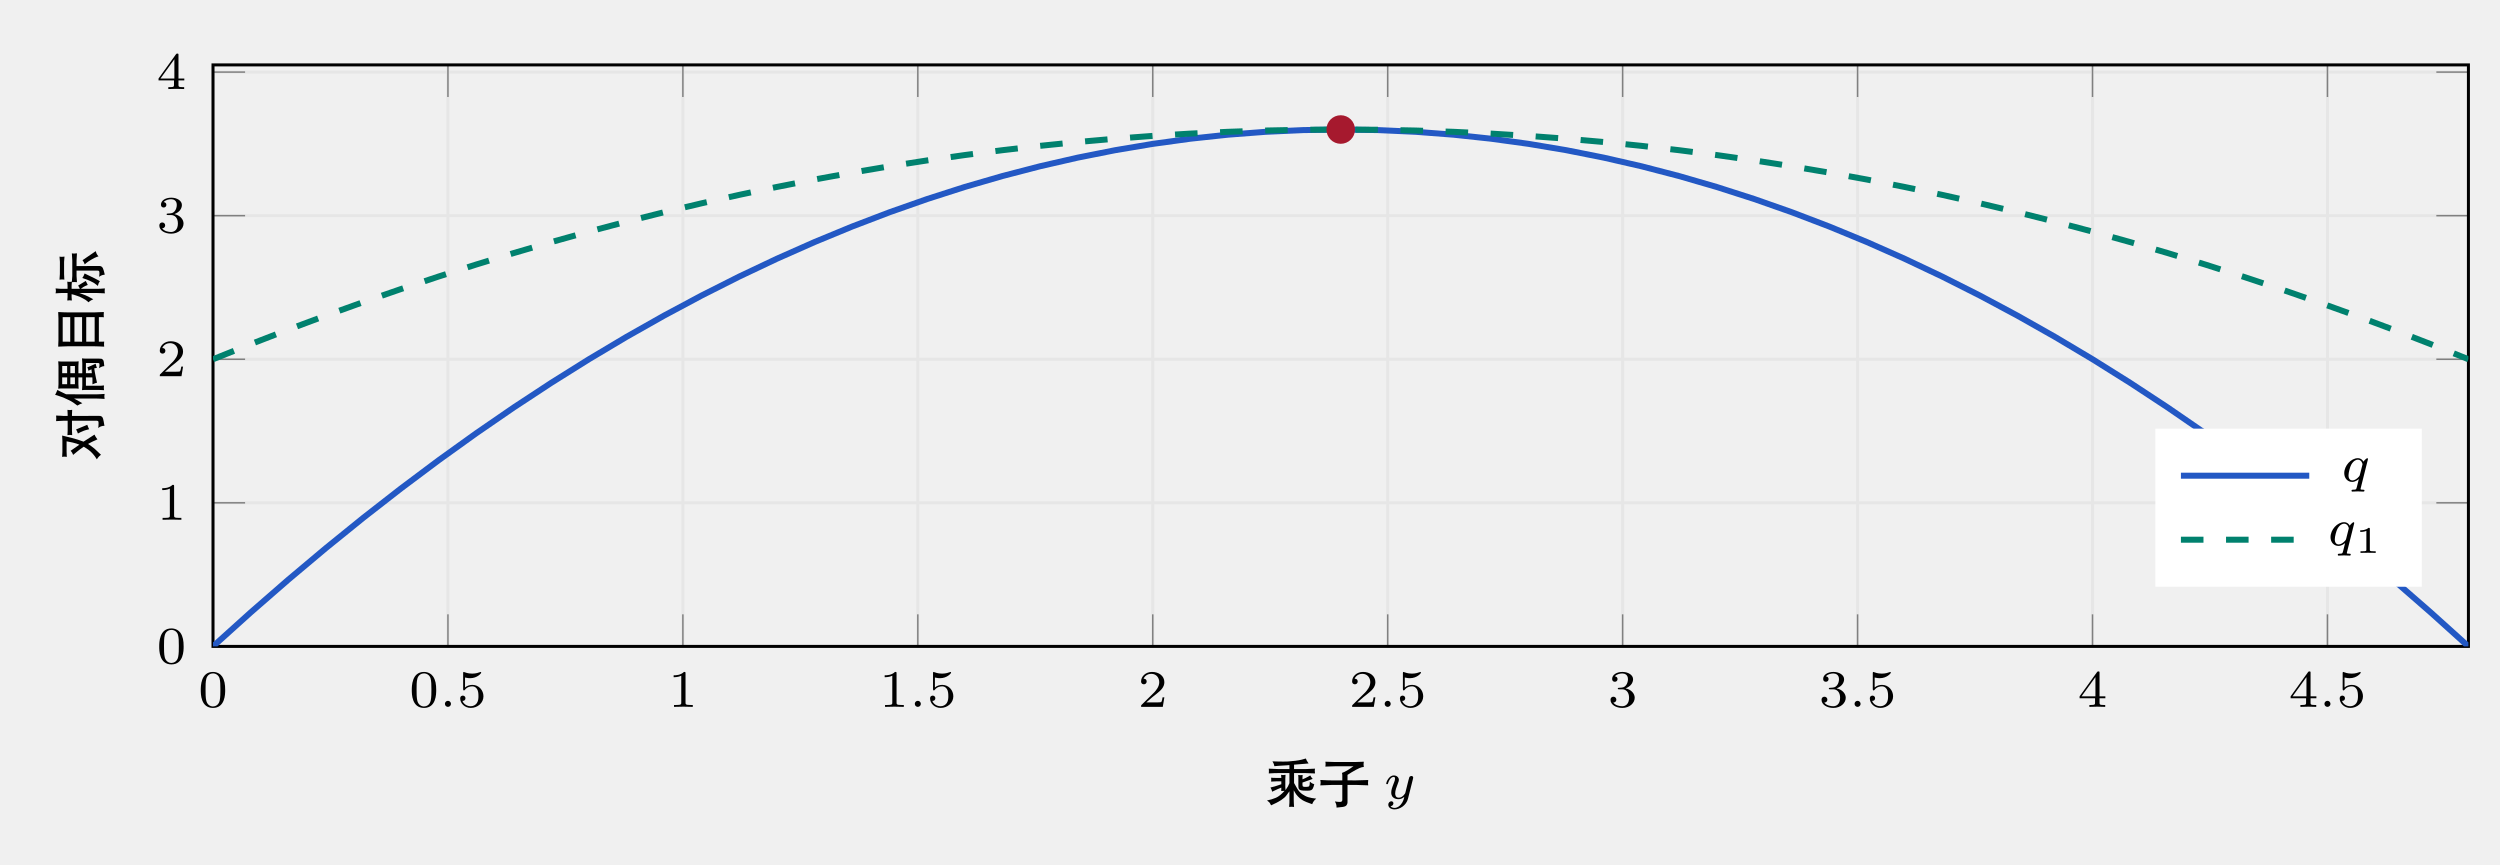
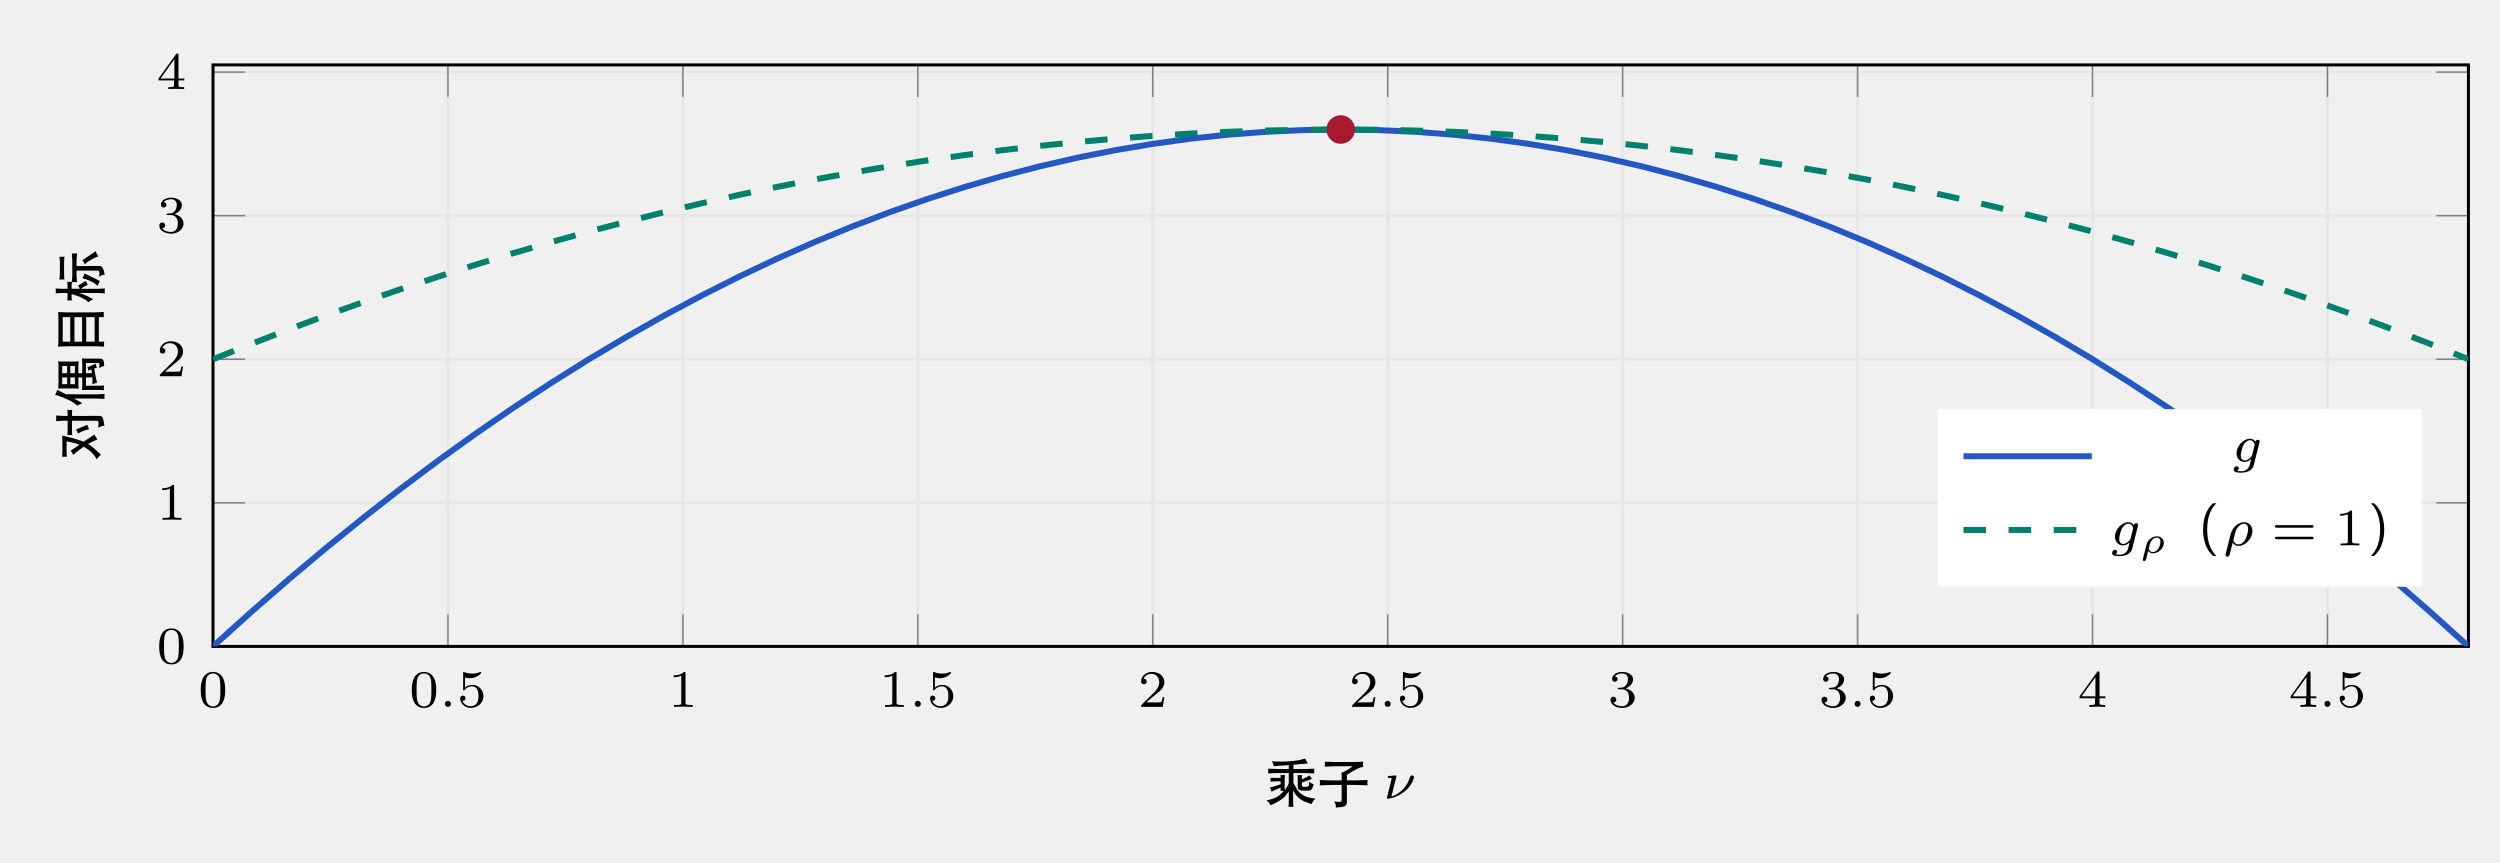
- <svg xmlns="http://www.w3.org/2000/svg" xmlns:xlink="http://www.w3.org/1999/xlink" version="1.1" width="331.291pt" height="114.496pt" viewBox="-72 -72 331.291 114.496">
+ <svg xmlns="http://www.w3.org/2000/svg" xmlns:xlink="http://www.w3.org/1999/xlink" version="1.1" width="331.291pt" height="114.325pt" viewBox="-72 -72 331.291 114.325">
  <defs>
-     <path id="g19-49" d="M1.983-3.168C1.983-3.318 1.968-3.318 1.803-3.318C1.45-2.999 .897-2.999 .797-2.999H.712V-2.78H.797C.912-2.78 1.235-2.795 1.524-2.919V-.428C1.524-.274 1.524-.219 .996-.219H.747V0C1.021-.02 1.465-.02 1.753-.02S2.486-.02 2.76 0V-.219H2.511C1.983-.219 1.983-.274 1.983-.428V-3.168Z" />
-     <path id="g16-58" d="M1.583-.398C1.583-.649 1.374-.802 1.186-.802C.955-.802 .781-.614 .781-.404C.781-.153 .99 0 1.179 0C1.409 0 1.583-.188 1.583-.398Z" />
-     <path id="g16-113" d="M3.55-2.873C3.557-2.901 3.564-2.943 3.564-2.978C3.564-3.02 3.536-3.075 3.473-3.075C3.403-3.075 3.11-2.838 2.971-2.615C2.901-2.755 2.671-3.075 2.225-3.075C1.332-3.075 .425-2.092 .425-1.088C.425-.411 .879 .07 1.478 .07C1.876 .07 2.204-.181 2.357-.314C2.35-.293 2.134 .586 2.106 .704C2.008 1.088 2.001 1.095 1.569 1.102C1.485 1.102 1.388 1.102 1.388 1.255C1.388 1.297 1.423 1.353 1.492 1.353C1.723 1.353 1.981 1.325 2.218 1.325S2.748 1.353 2.964 1.353C3.027 1.353 3.103 1.332 3.103 1.2C3.103 1.102 3.006 1.102 2.922 1.102C2.769 1.102 2.58 1.102 2.58 1.018C2.58 .997 2.58 .983 2.615 .865L3.55-2.873ZM2.497-.879C2.462-.76 2.462-.746 2.371-.635C2.099-.314 1.771-.126 1.499-.126C1.241-.126 .99-.307 .99-.802C.99-1.172 1.193-1.939 1.353-2.218C1.674-2.776 2.029-2.88 2.225-2.88C2.713-2.88 2.845-2.343 2.845-2.273C2.845-2.239 2.831-2.197 2.824-2.169L2.497-.879Z" />
-     <path id="g16-121" d="M3.877-2.629C3.905-2.727 3.905-2.741 3.905-2.783C3.905-2.922 3.794-3.006 3.675-3.006C3.599-3.006 3.466-2.971 3.389-2.838C3.368-2.797 3.313-2.573 3.278-2.434L3.131-1.855C3.089-1.688 2.873-.809 2.852-.732C2.845-.732 2.538-.126 1.995-.126C1.52-.126 1.52-.579 1.52-.704C1.52-1.081 1.681-1.52 1.89-2.057C1.974-2.28 2.008-2.364 2.008-2.483C2.008-2.817 1.723-3.075 1.346-3.075C.642-3.075 .328-2.127 .328-2.008C.328-1.918 .425-1.918 .446-1.918C.544-1.918 .551-1.953 .572-2.029C.746-2.608 1.046-2.88 1.325-2.88C1.444-2.88 1.499-2.803 1.499-2.636C1.499-2.476 1.437-2.322 1.402-2.232C1.067-1.381 .997-1.123 .997-.816C.997-.697 .997-.37 1.269-.146C1.485 .035 1.778 .07 1.967 .07C2.246 .07 2.497-.035 2.727-.244C2.636 .139 2.559 .432 2.267 .781C2.078 .997 1.799 1.227 1.43 1.227C1.381 1.227 1.053 1.227 .907 .997C1.283 .955 1.283 .621 1.283 .614C1.283 .391 1.081 .349 1.011 .349C.837 .349 .607 .488 .607 .809C.607 1.165 .941 1.423 1.437 1.423C2.141 1.423 2.999 .879 3.215 .007L3.877-2.629Z" />
+     <path id="g2-269" d="M4.352-2.092C4.352 .028 5.23 .99 5.677 1.395H6.109L5.886 1.158C5.077 .216 4.896-1.067 4.896-2.092C4.896-3.048 5.049-4.038 5.551-4.868C5.746-5.209 5.914-5.363 6.109-5.579H5.677C5.202-5.154 4.352-4.191 4.352-2.092Z" />
+     <path id="g2-270" d="M.865 1.395H1.283C1.757 .969 2.622 .007 2.622-2.099C2.622-4.184 1.757-5.154 1.283-5.579H.865C1.186-5.23 2.078-4.373 2.078-2.092C2.078 .098 1.283 .948 .865 1.395Z" />
    <path id="g2-1107" d="M1.172-3.194L1.088-2.859C1.074-2.797 1.018-2.643 .934-2.406S.753-1.925 .614-1.688C.488-1.437 .363-1.241 .223-1.088L.098-.969L.223-.809C.279-.753 .377-.593 .502-.321L.572-.453C.614-.537 .683-.669 .781-.851C.865-1.025 .948-1.193 1.018-1.339C1.074-1.485 1.186-1.757 1.325-2.155V.202C1.325 .3 1.325 .432 1.311 .6S1.283 .969 1.283 1.213C1.423 1.193 1.52 1.186 1.576 1.186C1.646 1.193 1.757 1.2 1.939 1.213L1.897 .683C1.883 .439 1.883 .279 1.883 .202V-1.974C1.981-1.855 2.064-1.736 2.134-1.618C2.204-1.506 2.287-1.318 2.399-1.053C2.58-1.158 2.748-1.241 2.929-1.318L2.315-2.329C2.162-2.232 2.022-2.155 1.883-2.099V-3.194H2.329C2.427-3.194 2.566-3.18 2.762-3.159L2.776-2.936V-2.831C2.79-2.783 2.79-2.741 2.776-2.692C2.776-2.643 2.776-2.573 2.762-2.483C3.222-2.518 3.487-2.538 3.585-2.538H4.296V.251C4.296 .314 4.282 .377 4.254 .418C4.212 .474 4.129 .495 3.989 .495C3.794 .495 3.626 .481 3.473 .446C3.571 .579 3.626 .683 3.654 .76C3.696 .837 3.71 .914 3.724 .99L3.766 1.2C4.184 1.109 4.449 1.025 4.589 .962C4.714 .907 4.798 .837 4.84 .753C4.882 .683 4.91 .593 4.91 .495L4.896-2.538H5.635C5.774-2.538 6.081-2.518 6.583-2.483L6.569-2.692C6.555-2.741 6.555-2.776 6.555-2.817C6.555-2.845 6.555-2.887 6.555-2.943L6.583-3.159C6.081-3.124 5.774-3.103 5.621-3.103H3.585C3.431-3.103 3.194-3.124 2.831-3.159L2.803-3.34C2.803-3.368 2.803-3.403 2.803-3.445S2.803-3.529 2.803-3.571C2.803-3.605 2.817-3.675 2.831-3.766C2.538-3.745 2.371-3.731 2.329-3.731H1.883V-4.554C1.883-4.631 1.883-4.735 1.897-4.854C1.897-4.972 1.911-5.126 1.939-5.314C1.799-5.293 1.688-5.279 1.604-5.272C1.534-5.272 1.423-5.286 1.283-5.314L1.311-4.896C1.325-4.7 1.325-4.589 1.325-4.561V-3.731H.795C.753-3.731 .6-3.745 .335-3.766L.349-3.571C.363-3.536 .363-3.501 .363-3.473S.363-3.41 .349-3.361C.349-3.313 .335-3.25 .335-3.159C.572-3.18 .725-3.194 .795-3.194H1.172ZM2.26 .286C2.469 .335 2.608 .384 2.678 .418C2.748 .46 2.817 .509 2.887 .558L2.971 .432C2.985 .398 3.096 .202 3.278-.153L3.696-1.018L3.919-1.471L3.626-1.59C3.585-1.604 3.473-1.667 3.32-1.778L3.222-1.506C3.166-1.318 3.11-1.151 3.041-1.004C2.985-.865 2.915-.704 2.817-.53C2.734-.349 2.664-.223 2.608-.153C2.566-.091 2.483 .014 2.385 .146L2.26 .286ZM3.096-4.798L3.124-4.561C3.124-4.519 3.124-4.484 3.124-4.449C3.124-4.421 3.124-4.387 3.124-4.338C3.11-4.296 3.11-4.233 3.096-4.156C3.403-4.177 3.654-4.191 3.822-4.191H5.454C5.593-4.191 5.816-4.17 6.151-4.135L6.137-4.324C6.123-4.359 6.123-4.394 6.123-4.435V-4.575C6.137-4.624 6.137-4.693 6.151-4.798C5.802-4.763 5.565-4.742 5.454-4.742L3.822-4.749C3.668-4.749 3.431-4.763 3.096-4.798ZM5.119-1.451L5.286-1.269C5.412-1.123 5.565-.9 5.746-.586C5.928-.279 6.053-.028 6.123 .174L6.179 .37L6.374 .216C6.472 .139 6.639 .07 6.876 0L6.751-.174C6.29-.837 5.97-1.318 5.774-1.604L5.677-1.75L5.426-1.583C5.384-1.562 5.286-1.513 5.119-1.451Z" />
    <path id="g2-1264" d="M2.552-1.032C2.148-.579 1.757-.272 1.409-.119C1.046 .035 .656 .153 .223 .244L.516 .474C.558 .509 .642 .649 .767 .886C1.339 .635 1.771 .404 2.092 .195C2.413-.021 2.664-.237 2.817-.46C2.985-.676 3.11-.851 3.194-.976V.133C3.194 .258 3.194 .391 3.194 .53C3.18 .676 3.166 .865 3.152 1.095C3.306 1.088 3.417 1.081 3.501 1.074C3.571 1.074 3.668 1.081 3.808 1.102L3.78 .593C3.766 .446 3.766 .3 3.766 .153V-1.109L3.961-.774C4.045-.628 4.156-.467 4.324-.293C4.477-.119 4.672 .042 4.924 .195C5.161 .342 5.579 .523 6.207 .732C6.29 .53 6.374 .384 6.444 .3C6.5 .216 6.611 .119 6.751 0C6.304-.049 5.956-.112 5.691-.195C5.412-.279 5.161-.411 4.896-.593C4.645-.774 4.421-1.011 4.24-1.311S3.919-1.862 3.808-2.071V-3.389H5.286C5.523-3.389 5.956-3.375 6.583-3.34L6.569-3.55C6.555-3.571 6.555-3.599 6.555-3.64V-3.766C6.555-3.808 6.569-3.877 6.583-3.975C5.956-3.94 5.537-3.919 5.314-3.919H3.808V-4.505L4.435-4.554L5.216-4.617L5.733-4.666L5.495-5.035C5.481-5.056 5.44-5.154 5.37-5.321L4.798-5.161C4.603-5.112 4.338-5.063 4.003-5.021S3.333-4.951 2.999-4.924C2.65-4.91 2.176-4.903 1.548-4.924L.948-4.944L1.116-4.617C1.13-4.582 1.158-4.477 1.2-4.303L1.869-4.359L2.887-4.421C2.957-4.428 3.055-4.435 3.194-4.449V-3.919H1.743C1.465-3.919 1.032-3.94 .46-3.975L.474-3.759C.474-3.724 .474-3.689 .474-3.654C.474-3.626 .474-3.592 .474-3.543S.46-3.431 .46-3.34C.948-3.375 1.381-3.389 1.743-3.389H3.194V-2.05L2.999-1.625C2.957-1.562 2.859-1.395 2.678-1.13L2.664-1.325C2.65-1.416 2.65-1.471 2.65-1.499V-2.678C2.65-2.713 2.65-2.776 2.664-2.859C2.664-2.936 2.678-3.041 2.678-3.159C2.525-3.131 2.399-3.124 2.329-3.124C2.246-3.138 2.162-3.145 2.092-3.159L2.106-2.915L2.12-2.797V-2.776V-2.748H1.478C1.255-2.741 1.004-2.755 .767-2.776L.781-2.594V-2.511C.781-2.469 .781-2.441 .781-2.406C.767-2.371 .767-2.322 .767-2.26C1.2-2.28 1.437-2.294 1.478-2.294H2.12V-1.911L1.73-1.778C1.478-1.695 1.325-1.639 1.241-1.618S.962-1.548 .683-1.478L.837-1.165C.837-1.144 .865-1.06 .907-.921C1.102-1.025 1.353-1.144 1.632-1.262L2.12-1.465V-1.36L2.106-1.018C2.26-1.032 2.413-1.039 2.552-1.032ZM4.352-3.131L4.38-2.866C4.38-2.797 4.38-2.713 4.38-2.608V-1.653C4.38-1.478 4.407-1.36 4.449-1.283C4.505-1.2 4.589-1.144 4.714-1.109C4.826-1.074 5.119-1.053 5.565-1.053C5.816-1.053 5.984-1.081 6.081-1.13C6.165-1.179 6.235-1.241 6.276-1.311C6.318-1.388 6.36-1.471 6.388-1.562C6.416-1.66 6.444-1.778 6.486-1.911C6.304-1.974 6.193-2.022 6.137-2.064C6.067-2.113 5.998-2.176 5.9-2.26L5.886-2.015C5.886-1.862 5.858-1.75 5.816-1.674S5.649-1.562 5.467-1.562C5.23-1.555 5.091-1.562 5.049-1.59C4.993-1.604 4.965-1.632 4.951-1.66S4.924-1.743 4.924-1.82V-2.134C5.3-2.273 5.635-2.392 5.928-2.49L6.276-2.615L6.081-2.859C6.067-2.88 6.025-2.95 5.956-3.082L5.663-2.908C5.426-2.776 5.175-2.657 4.924-2.559V-2.685C4.924-2.734 4.924-2.79 4.924-2.859C4.937-2.929 4.937-3.02 4.951-3.131C4.84-3.117 4.742-3.11 4.659-3.11C4.589-3.103 4.477-3.11 4.352-3.131Z" />
    <path id="g2-1555" d="M.209 .146C.404 .279 .544 .384 .614 .46C.669 .53 .739 .607 .823 .697L.934 .572C1.213 .286 1.437 .042 1.618-.153C1.785-.363 1.925-.53 2.008-.656C2.092-.795 2.176-.907 2.246-1.011L2.441-.656C2.525-.509 2.622-.286 2.748 0L2.859 .23L3.068 .077C3.124 .028 3.264-.056 3.487-.16L2.552-1.611C2.65-1.862 2.734-2.113 2.817-2.371C2.887-2.622 2.971-2.88 3.041-3.152S3.222-3.857 3.361-4.449C3.068-4.428 2.845-4.414 2.692-4.414H1.2C1.046-4.414 .823-4.428 .53-4.449L.558-4.261V-4.149C.558-4.108 .558-4.066 .558-4.031C.544-3.989 .544-3.919 .53-3.829C.781-3.85 .99-3.857 1.2-3.857H2.594L2.552-3.633C2.525-3.445 2.483-3.243 2.427-3.027S2.329-2.636 2.287-2.518S2.204-2.28 2.148-2.162L1.339-3.327L1.2-3.201C1.13-3.138 .99-3.068 .795-2.992L1.172-2.538C1.269-2.413 1.367-2.294 1.451-2.19C1.534-2.078 1.674-1.876 1.883-1.59C1.743-1.353 1.604-1.137 1.465-.948C1.325-.753 1.144-.558 .921-.363C.683-.167 .502-.021 .335 .07L.209 .146ZM3.626-2.357L3.794-2.043C3.864-1.897 3.933-1.736 4.003-1.562C4.059-1.388 4.115-1.227 4.142-1.081L4.198-.872C4.366-.955 4.561-1.039 4.784-1.116L4.17-2.601C4.003-2.497 3.822-2.42 3.626-2.357ZM3.417-3.117C3.64-3.138 3.85-3.145 4.017-3.145H5.328V.119C5.314 .23 5.3 .3 5.258 .335S5.119 .384 4.951 .377C4.756 .377 4.561 .363 4.352 .335L4.477 .502C4.519 .565 4.561 .649 4.589 .746S4.631 .921 4.645 .976C4.645 1.025 4.645 1.088 4.645 1.158C5.091 1.088 5.398 1.032 5.565 .983C5.719 .934 5.83 .879 5.872 .809S5.942 .676 5.956 .621C5.956 .565 5.97 .488 5.97 .391L5.956-3.145H6.165C6.346-3.145 6.541-3.138 6.765-3.117L6.737-3.431C6.737-3.466 6.751-3.571 6.765-3.745C6.541-3.724 6.346-3.717 6.165-3.717H5.956V-4.198C5.956-4.317 5.97-4.463 5.984-4.631C5.984-4.812 5.998-5.014 6.011-5.251C5.816-5.23 5.691-5.223 5.649-5.223S5.481-5.23 5.272-5.251L5.3-4.714C5.314-4.547 5.328-4.373 5.328-4.191V-3.717H4.017C3.85-3.717 3.64-3.724 3.417-3.745L3.445-3.431C3.445-3.396 3.445-3.292 3.417-3.117Z" />
    <path id="g2-2850" d="M1.193 1.123C1.353 1.102 1.458 1.095 1.506 1.102C1.555 1.102 1.674 1.109 1.862 1.123L1.855 .893V.676V.418H5.105V.614V.879C5.098 .907 5.091 .976 5.084 1.081C5.244 1.06 5.342 1.053 5.384 1.06C5.426 1.06 5.558 1.067 5.781 1.081L5.76 .474L5.733-.146V-3.724C5.733-3.898 5.733-4.073 5.746-4.261C5.746-4.449 5.76-4.686 5.781-4.972C5.391-4.951 5.105-4.937 4.924-4.937H2.085C1.883-4.937 1.583-4.951 1.193-4.972L1.22-4.324C1.234-4.087 1.241-3.891 1.241-3.731V-.16C1.241 .007 1.234 .188 1.227 .391S1.206 .837 1.193 1.123ZM1.855-.139V-1.255H5.105V-.139H1.855ZM1.848-1.806L1.855-2.817H5.105V-1.806H1.848ZM1.848-3.375L1.855-4.373H5.105V-3.375H1.848Z" />
    <path id="g2-2941" d="M2.399 1.102C2.532 1.081 2.636 1.074 2.72 1.074S2.908 1.081 3.027 1.102L2.992 .725C2.985 .635 2.985 .495 2.985 .321V-1.297H4.094V-.446L3.884-.432C3.822-.425 3.585-.425 3.173-.432L3.32-.07C3.327-.049 3.354 .035 3.389 .174C3.508 .139 3.731 .091 4.045 .028S4.596-.084 4.756-.112L5.286-.195L5.314-.084C5.314-.077 5.321-.035 5.335 .042L5.356 .16C5.537 .084 5.719 .028 5.907-.007L5.621-.635C5.6-.676 5.53-.837 5.426-1.109L5.209-1.018C5.182-1.004 5.105-.983 4.972-.962L5.056-.802L5.161-.565L4.645-.509V-1.297H6.004V.244C6.004 .356 5.991 .425 5.963 .46C5.928 .488 5.886 .502 5.823 .502S5.677 .495 5.572 .488C5.467 .474 5.377 .46 5.314 .439C5.398 .572 5.461 .669 5.488 .746C5.523 .823 5.551 .886 5.558 .934C5.565 .99 5.579 1.06 5.586 1.137C6.053 1.109 6.325 1.053 6.409 .976S6.541 .83 6.562 .767C6.576 .704 6.583 .586 6.583 .411V-1.297C6.583-1.395 6.583-1.478 6.59-1.541S6.604-1.695 6.618-1.813C6.388-1.792 6.186-1.778 6.004-1.778H4.645L4.638-2.294H5.607C5.67-2.294 5.879-2.28 6.228-2.26L6.2-2.504C6.193-2.525 6.193-2.608 6.193-2.755V-4.442C6.193-4.547 6.193-4.624 6.2-4.686C6.2-4.742 6.207-4.833 6.228-4.965C5.998-4.944 5.795-4.931 5.607-4.931H3.194C3.006-4.931 2.81-4.944 2.594-4.965L2.622-4.686C2.629-4.645 2.629-4.561 2.629-4.442V-2.755C2.629-2.678 2.629-2.601 2.622-2.538S2.608-2.378 2.594-2.26C2.929-2.28 3.131-2.294 3.194-2.294H4.094V-1.778H2.978C2.803-1.778 2.615-1.792 2.406-1.813L2.427-1.534C2.434-1.458 2.434-1.381 2.434-1.297V.321C2.434 .467 2.434 .6 2.42 .718C2.42 .837 2.406 .962 2.399 1.102ZM3.194-2.755V-3.361H4.094V-2.755H3.194ZM3.194-3.787V-4.442H4.094V-3.78L3.194-3.787ZM4.645-2.755V-3.361H5.607V-2.755H4.645ZM4.645-3.787V-4.442L5.607-4.435V-3.787H4.645ZM1.778-5.377L1.723-5.154C1.702-5.077 1.66-4.958 1.597-4.784C1.541-4.61 1.485-4.449 1.43-4.303C1.367-4.156 1.276-3.947 1.137-3.668C1.011-3.382 .879-3.152 .746-2.957C.621-2.776 .488-2.594 .356-2.427C.446-2.28 .509-2.169 .544-2.085S.621-1.897 .669-1.771L.76-1.918C.809-2.001 .851-2.085 .9-2.162L1.13-2.58C1.165-2.643 1.213-2.741 1.29-2.866V.126C1.283 .23 1.283 .37 1.276 .544C1.262 .718 1.255 .934 1.241 1.179C1.402 1.158 1.513 1.144 1.562 1.144C1.611 1.151 1.73 1.158 1.904 1.179L1.869 .635C1.855 .418 1.848 .244 1.848 .126L1.855-3.919C2.12-4.47 2.26-4.763 2.28-4.798L2.434-5.077C2.218-5.154 2.001-5.258 1.778-5.377Z" />
    <path id="g2-4656" d="M.314-2.476L.349-2.232C.349-2.197 .349-2.162 .356-2.113C.356-2.064 .356-2.022 .342-1.967C.342-1.925 .328-1.848 .314-1.757C1.137-1.799 1.674-1.82 1.925-1.82H3.229V.146C3.229 .265 3.201 .342 3.145 .377C3.089 .418 2.992 .439 2.845 .432C2.699 .432 2.497 .411 2.246 .37L2.385 .656C2.406 .704 2.427 .767 2.441 .851C2.455 .941 2.462 1.053 2.469 1.186C2.72 1.165 2.985 1.137 3.257 1.102S3.71 .983 3.794 .858S3.919 .614 3.919 .502V-1.82H5.035C5.126-1.82 5.663-1.799 6.66-1.764L6.639-1.988C6.632-2.008 6.632-2.043 6.632-2.092C6.639-2.141 6.639-2.183 6.646-2.232C6.646-2.287 6.653-2.364 6.66-2.469C5.726-2.434 5.168-2.42 4.993-2.42L3.919-2.427V-3.152C4.282-3.389 4.652-3.612 5.035-3.822C5.419-4.024 5.67-4.135 5.788-4.156L6.081-4.205L6.053-4.421C6.046-4.456 6.046-4.491 6.046-4.533C6.046-4.582 6.046-4.624 6.053-4.672C6.06-4.728 6.067-4.798 6.081-4.896C5.461-4.868 5.07-4.854 4.896-4.854H2.273C2.134-4.854 1.702-4.868 .983-4.896L1.011-4.672V-4.575C1.011-4.526 1.011-4.484 1.004-4.435C.997-4.394 .99-4.331 .983-4.247C1.716-4.275 2.141-4.289 2.273-4.289L4.7-4.296C4.442-4.108 4.205-3.94 3.989-3.808S3.626-3.592 3.536-3.557L3.187-3.41L3.222-3.201C3.229-3.18 3.229-3.124 3.229-3.041V-2.42H1.897C1.625-2.413 1.095-2.434 .314-2.476Z" />
-     <path id="g18-48" d="M3.599-2.225C3.599-2.992 3.508-3.543 3.187-4.031C2.971-4.352 2.538-4.631 1.981-4.631C.363-4.631 .363-2.727 .363-2.225S.363 .139 1.981 .139S3.599-1.723 3.599-2.225ZM1.981-.056C1.66-.056 1.234-.244 1.095-.816C.997-1.227 .997-1.799 .997-2.315C.997-2.824 .997-3.354 1.102-3.738C1.248-4.289 1.695-4.435 1.981-4.435C2.357-4.435 2.72-4.205 2.845-3.801C2.957-3.424 2.964-2.922 2.964-2.315C2.964-1.799 2.964-1.283 2.873-.844C2.734-.209 2.26-.056 1.981-.056Z" />
-     <path id="g18-49" d="M2.336-4.435C2.336-4.624 2.322-4.631 2.127-4.631C1.681-4.191 1.046-4.184 .76-4.184V-3.933C.928-3.933 1.388-3.933 1.771-4.129V-.572C1.771-.342 1.771-.251 1.074-.251H.809V0C.934-.007 1.792-.028 2.05-.028C2.267-.028 3.145-.007 3.299 0V-.251H3.034C2.336-.251 2.336-.342 2.336-.572V-4.435Z" />
-     <path id="g18-50" d="M3.522-1.269H3.285C3.264-1.116 3.194-.704 3.103-.635C3.048-.593 2.511-.593 2.413-.593H1.13C1.862-1.241 2.106-1.437 2.525-1.764C3.041-2.176 3.522-2.608 3.522-3.271C3.522-4.115 2.783-4.631 1.89-4.631C1.025-4.631 .439-4.024 .439-3.382C.439-3.027 .739-2.992 .809-2.992C.976-2.992 1.179-3.11 1.179-3.361C1.179-3.487 1.13-3.731 .767-3.731C.983-4.226 1.458-4.38 1.785-4.38C2.483-4.38 2.845-3.836 2.845-3.271C2.845-2.664 2.413-2.183 2.19-1.932L.509-.272C.439-.209 .439-.195 .439 0H3.313L3.522-1.269Z" />
-     <path id="g18-51" d="M1.904-2.329C2.448-2.329 2.838-1.953 2.838-1.206C2.838-.342 2.336-.084 1.932-.084C1.653-.084 1.039-.16 .746-.572C1.074-.586 1.151-.816 1.151-.962C1.151-1.186 .983-1.346 .767-1.346C.572-1.346 .377-1.227 .377-.941C.377-.286 1.102 .139 1.946 .139C2.915 .139 3.585-.509 3.585-1.206C3.585-1.75 3.138-2.294 2.371-2.455C3.103-2.72 3.368-3.243 3.368-3.668C3.368-4.219 2.734-4.631 1.96-4.631S.593-4.254 .593-3.696C.593-3.459 .746-3.327 .955-3.327C1.172-3.327 1.311-3.487 1.311-3.682C1.311-3.884 1.172-4.031 .955-4.045C1.2-4.352 1.681-4.428 1.939-4.428C2.253-4.428 2.692-4.275 2.692-3.668C2.692-3.375 2.594-3.055 2.413-2.838C2.183-2.573 1.988-2.559 1.639-2.538C1.465-2.525 1.451-2.525 1.416-2.518C1.402-2.518 1.346-2.504 1.346-2.427C1.346-2.329 1.409-2.329 1.527-2.329H1.904Z" />
-     <path id="g18-52" d="M3.689-1.144V-1.395H2.915V-4.505C2.915-4.652 2.915-4.7 2.762-4.7C2.678-4.7 2.65-4.7 2.58-4.603L.272-1.395V-1.144H2.322V-.572C2.322-.335 2.322-.251 1.757-.251H1.569V0C1.918-.014 2.364-.028 2.615-.028C2.873-.028 3.32-.014 3.668 0V-.251H3.48C2.915-.251 2.915-.335 2.915-.572V-1.144H3.689ZM2.371-3.947V-1.395H.53L2.371-3.947Z" />
-     <path id="g18-53" d="M1.081-3.891C1.437-3.801 1.646-3.801 1.757-3.801C2.678-3.801 3.222-4.428 3.222-4.533C3.222-4.61 3.173-4.631 3.138-4.631C3.124-4.631 3.11-4.631 3.082-4.61C2.915-4.547 2.545-4.407 2.029-4.407C1.834-4.407 1.465-4.421 1.011-4.596C.941-4.631 .928-4.631 .921-4.631C.83-4.631 .83-4.554 .83-4.442V-2.385C.83-2.267 .83-2.183 .941-2.183C1.004-2.183 1.011-2.197 1.081-2.28C1.381-2.664 1.806-2.72 2.05-2.72C2.469-2.72 2.657-2.385 2.692-2.329C2.817-2.099 2.859-1.834 2.859-1.43C2.859-1.22 2.859-.809 2.65-.502C2.476-.251 2.176-.084 1.834-.084C1.381-.084 .914-.335 .739-.795C1.004-.774 1.137-.948 1.137-1.137C1.137-1.437 .879-1.492 .788-1.492C.774-1.492 .439-1.492 .439-1.116C.439-.488 1.011 .139 1.848 .139C2.741 .139 3.522-.523 3.522-1.402C3.522-2.19 2.922-2.915 2.057-2.915C1.75-2.915 1.388-2.838 1.081-2.573V-3.891Z" />
+     <path id="g17-23" d="M1.75-2.873C1.757-2.901 1.764-2.943 1.764-2.978C1.764-2.985 1.764-3.075 1.653-3.075C1.646-3.075 1.248-3.041 1.2-3.041C1.067-3.027 .941-3.02 .809-3.006C.697-2.999 .614-2.992 .614-2.845C.614-2.748 .711-2.748 .795-2.748C1.13-2.748 1.13-2.706 1.13-2.643C1.13-2.601 1.095-2.462 1.067-2.371L.718-.962C.544-.265 .509-.126 .509-.098C.509 0 .614 0 .642 0H.753C1.374-.098 2.26-.425 3.006-1.088C3.954-1.932 4.094-2.838 4.094-2.852C4.094-2.978 3.996-3.075 3.857-3.075C3.612-3.075 3.564-2.88 3.501-2.685C3.222-1.695 2.287-.628 1.102-.279L1.75-2.873Z" />
+     <path id="g17-26" d="M.377 1.123C.349 1.227 .349 1.262 .349 1.269C.349 1.423 .474 1.492 .586 1.492C.837 1.492 .893 1.283 .941 1.06C1.039 .697 1.234-.098 1.304-.363C1.367-.258 1.59 .07 2.071 .07C2.964 .07 3.912-.879 3.912-1.897C3.912-2.636 3.417-3.075 2.803-3.075C2.12-3.075 1.276-2.476 1.032-1.492L.377 1.123ZM2.064-.126C1.548-.126 1.395-.642 1.395-.732C1.395-.746 1.437-.9 1.458-.983C1.667-1.841 1.709-2.001 1.911-2.308C2.162-2.678 2.511-2.88 2.79-2.88C3.075-2.88 3.347-2.678 3.347-2.176C3.347-1.855 3.166-1.081 2.95-.732C2.629-.237 2.28-.126 2.064-.126Z" />
+     <path id="g17-58" d="M1.583-.398C1.583-.649 1.374-.802 1.186-.802C.955-.802 .781-.614 .781-.404C.781-.153 .99 0 1.179 0C1.409 0 1.583-.188 1.583-.398Z" />
+     <path id="g17-103" d="M3.71-2.573C3.738-2.678 3.738-2.713 3.738-2.72C3.738-2.873 3.612-2.943 3.501-2.943C3.34-2.943 3.208-2.81 3.18-2.678C3.062-2.866 2.824-3.075 2.462-3.075C1.59-3.075 .676-2.141 .676-1.144C.676-.425 1.165 0 1.736 0C2.057 0 2.364-.16 2.608-.377L2.455 .251C2.378 .544 2.329 .732 2.064 .969C1.757 1.227 1.458 1.227 1.283 1.227C.962 1.227 .872 1.206 .746 1.179C.921 1.095 .969 .928 .969 .83C.969 .663 .837 .572 .697 .572C.502 .572 .3 .732 .3 .997C.3 1.416 .9 1.423 1.29 1.423C2.385 1.423 2.852 .865 2.95 .467L3.71-2.573ZM2.748-.928C2.72-.823 2.72-.809 2.601-.669C2.357-.377 2.022-.195 1.757-.195C1.402-.195 1.234-.495 1.234-.858C1.234-1.165 1.423-1.946 1.604-2.253C1.897-2.741 2.225-2.88 2.462-2.88C2.95-2.88 3.082-2.357 3.082-2.287C3.082-2.273 3.082-2.26 3.062-2.183L2.748-.928Z" />
+     <path id="g18-26" d="M.493 .782C.473 .862 .473 .887 .473 .902C.473 1.016 .563 1.076 .658 1.076C.852 1.076 .892 .912 .927 .792L1.191-.259C1.345-.055 1.554 .055 1.823 .055C2.535 .055 3.263-.603 3.263-1.325C3.263-1.853 2.864-2.202 2.346-2.202C1.768-2.202 1.126-1.743 .961-1.081L.493 .782ZM1.823-.115C1.38-.115 1.265-.508 1.265-.558C1.265-.573 1.41-1.136 1.41-1.146C1.619-1.898 2.127-2.032 2.336-2.032C2.55-2.032 2.814-1.913 2.814-1.504C2.814-1.29 2.71-.827 2.55-.568C2.346-.244 2.047-.115 1.823-.115Z" />
+     <path id="g19-48" d="M3.599-2.225C3.599-2.992 3.508-3.543 3.187-4.031C2.971-4.352 2.538-4.631 1.981-4.631C.363-4.631 .363-2.727 .363-2.225S.363 .139 1.981 .139S3.599-1.723 3.599-2.225ZM1.981-.056C1.66-.056 1.234-.244 1.095-.816C.997-1.227 .997-1.799 .997-2.315C.997-2.824 .997-3.354 1.102-3.738C1.248-4.289 1.695-4.435 1.981-4.435C2.357-4.435 2.72-4.205 2.845-3.801C2.957-3.424 2.964-2.922 2.964-2.315C2.964-1.799 2.964-1.283 2.873-.844C2.734-.209 2.26-.056 1.981-.056Z" />
+     <path id="g19-49" d="M2.336-4.435C2.336-4.624 2.322-4.631 2.127-4.631C1.681-4.191 1.046-4.184 .76-4.184V-3.933C.928-3.933 1.388-3.933 1.771-4.129V-.572C1.771-.342 1.771-.251 1.074-.251H.809V0C.934-.007 1.792-.028 2.05-.028C2.267-.028 3.145-.007 3.299 0V-.251H3.034C2.336-.251 2.336-.342 2.336-.572V-4.435Z" />
+     <path id="g19-50" d="M3.522-1.269H3.285C3.264-1.116 3.194-.704 3.103-.635C3.048-.593 2.511-.593 2.413-.593H1.13C1.862-1.241 2.106-1.437 2.525-1.764C3.041-2.176 3.522-2.608 3.522-3.271C3.522-4.115 2.783-4.631 1.89-4.631C1.025-4.631 .439-4.024 .439-3.382C.439-3.027 .739-2.992 .809-2.992C.976-2.992 1.179-3.11 1.179-3.361C1.179-3.487 1.13-3.731 .767-3.731C.983-4.226 1.458-4.38 1.785-4.38C2.483-4.38 2.845-3.836 2.845-3.271C2.845-2.664 2.413-2.183 2.19-1.932L.509-.272C.439-.209 .439-.195 .439 0H3.313L3.522-1.269Z" />
+     <path id="g19-51" d="M1.904-2.329C2.448-2.329 2.838-1.953 2.838-1.206C2.838-.342 2.336-.084 1.932-.084C1.653-.084 1.039-.16 .746-.572C1.074-.586 1.151-.816 1.151-.962C1.151-1.186 .983-1.346 .767-1.346C.572-1.346 .377-1.227 .377-.941C.377-.286 1.102 .139 1.946 .139C2.915 .139 3.585-.509 3.585-1.206C3.585-1.75 3.138-2.294 2.371-2.455C3.103-2.72 3.368-3.243 3.368-3.668C3.368-4.219 2.734-4.631 1.96-4.631S.593-4.254 .593-3.696C.593-3.459 .746-3.327 .955-3.327C1.172-3.327 1.311-3.487 1.311-3.682C1.311-3.884 1.172-4.031 .955-4.045C1.2-4.352 1.681-4.428 1.939-4.428C2.253-4.428 2.692-4.275 2.692-3.668C2.692-3.375 2.594-3.055 2.413-2.838C2.183-2.573 1.988-2.559 1.639-2.538C1.465-2.525 1.451-2.525 1.416-2.518C1.402-2.518 1.346-2.504 1.346-2.427C1.346-2.329 1.409-2.329 1.527-2.329H1.904Z" />
+     <path id="g19-52" d="M3.689-1.144V-1.395H2.915V-4.505C2.915-4.652 2.915-4.7 2.762-4.7C2.678-4.7 2.65-4.7 2.58-4.603L.272-1.395V-1.144H2.322V-.572C2.322-.335 2.322-.251 1.757-.251H1.569V0C1.918-.014 2.364-.028 2.615-.028C2.873-.028 3.32-.014 3.668 0V-.251H3.48C2.915-.251 2.915-.335 2.915-.572V-1.144H3.689ZM2.371-3.947V-1.395H.53L2.371-3.947Z" />
+     <path id="g19-53" d="M1.081-3.891C1.437-3.801 1.646-3.801 1.757-3.801C2.678-3.801 3.222-4.428 3.222-4.533C3.222-4.61 3.173-4.631 3.138-4.631C3.124-4.631 3.11-4.631 3.082-4.61C2.915-4.547 2.545-4.407 2.029-4.407C1.834-4.407 1.465-4.421 1.011-4.596C.941-4.631 .928-4.631 .921-4.631C.83-4.631 .83-4.554 .83-4.442V-2.385C.83-2.267 .83-2.183 .941-2.183C1.004-2.183 1.011-2.197 1.081-2.28C1.381-2.664 1.806-2.72 2.05-2.72C2.469-2.72 2.657-2.385 2.692-2.329C2.817-2.099 2.859-1.834 2.859-1.43C2.859-1.22 2.859-.809 2.65-.502C2.476-.251 2.176-.084 1.834-.084C1.381-.084 .914-.335 .739-.795C1.004-.774 1.137-.948 1.137-1.137C1.137-1.437 .879-1.492 .788-1.492C.774-1.492 .439-1.492 .439-1.116C.439-.488 1.011 .139 1.848 .139C2.741 .139 3.522-.523 3.522-1.402C3.522-2.19 2.922-2.915 2.057-2.915C1.75-2.915 1.388-2.838 1.081-2.573V-3.891Z" />
+     <path id="g19-61" d="M5.356-2.343C5.461-2.343 5.621-2.343 5.621-2.518C5.621-2.685 5.454-2.685 5.363-2.685H.746C.656-2.685 .488-2.685 .488-2.518C.488-2.343 .649-2.343 .753-2.343H5.356ZM5.363-.809C5.454-.809 5.621-.809 5.621-.976C5.621-1.151 5.461-1.151 5.356-1.151H.753C.649-1.151 .488-1.151 .488-.976C.488-.809 .656-.809 .746-.809H5.363Z" />
  </defs>
  <g id="page6">
    <g stroke-miterlimit="10" transform="translate(-43.77285,13.65891)scale(0.996264,-0.996264)">
      <g fill="#000" stroke="#000">
        <g stroke-width="0.4">
          <g stroke="none" transform="scale(-1.00375,1.00375)translate(-43.77285,13.65891)scale(-1,-1)" />
-           <g transform="translate(-24.33301,-24.9451)">
+           <g transform="translate(-24.33301,-24.77399)">
            <g stroke="none" transform="scale(-1.00375,1.00375)translate(-43.77285,13.65891)scale(-1,-1)">
-               <g stroke="#000" stroke-miterlimit="10" transform="translate(-19.53075,-11.193)scale(0.996264,-0.996264)">
+               <g stroke="#000" stroke-miterlimit="10" transform="translate(-19.53075,-11.02252)scale(0.996264,-0.996264)">
                <g fill="#000" stroke="#000">
                  <g stroke-width="0.4">
                    <g stroke-width="0.4">
                      <g fill="#c0c0c0" stroke="#c0c0c0">
                        <g fill="#e6e6e6" stroke="#e6e6e6">
                          <path d="M0 0V77.347M31.25 0V77.347M62.5 0V77.347M93.75 0V77.347M125 0V77.347M156.25 0V77.347M187.5 0V77.347M218.75 0V77.347M250 0V77.347M281.25 0V77.347" fill="none" />
                        </g>
                      </g>
                    </g>
                    <g stroke-width="0.4">
                      <g fill="#c0c0c0" stroke="#c0c0c0">
                        <g fill="#e6e6e6" stroke="#e6e6e6">
                          <path d="M0 0H300M0 19.098H300M0 38.196H300M0 57.294H300M0 76.392H300" fill="none" />
                        </g>
                      </g>
                    </g>
                    <g stroke-width="0.2">
                      <g fill="#808080" stroke="#808080">
                        <path d="M0 0V4.268M31.25 0V4.268M62.5 0V4.268M93.75 0V4.268M125 0V4.268M156.25 0V4.268M187.5 0V4.268M218.75 0V4.268M250 0V4.268M281.25 0V4.268M0 77.347V73.079M31.25 77.347V73.079M62.5 77.347V73.079M93.75 77.347V73.079M125 77.347V73.079M156.25 77.347V73.079M187.5 77.347V73.079M218.75 77.347V73.079M250 77.347V73.079M281.25 77.347V73.079" fill="none" />
                      </g>
                    </g>
                    <g stroke-width="0.2">
                      <g fill="#808080" stroke="#808080">
                        <path d="M0 0H4.268M0 19.098H4.268M0 38.196H4.268M0 57.294H4.268M0 76.392H4.268M300 0H295.732M300 19.098H295.732M300 38.196H295.732M300 57.294H295.732M300 76.392H295.732" fill="none" />
                      </g>
                    </g>
                    <path d="M0 0V77.347H300V0H0Z" fill="none" />
                    <g transform="translate(-1.99306,-8.04408)">
-                       <g stroke="none" transform="scale(-1.00375,1.00375)translate(-19.53075,-11.193)scale(-1,-1)">
-                         <g fill="#000">
-                           <g stroke="none">
-                             <use x="-19.531" y="-11.193" xlink:href="#g18-48" />
+                       <g stroke="none" transform="scale(-1.00375,1.00375)translate(-19.53075,-11.02252)scale(-1,-1)">
+                         <g fill="#000">
+                           <g stroke="none">
+                             <use x="-19.531" y="-11.023" xlink:href="#g19-48" />
                          </g>
                        </g>
                      </g>
                    </g>
                    <g transform="translate(26.07637,-8.04408)">
-                       <g stroke="none" transform="scale(-1.00375,1.00375)translate(-19.53075,-11.193)scale(-1,-1)">
-                         <g fill="#000">
-                           <g stroke="none">
-                             <use x="-19.531" y="-11.193" xlink:href="#g18-48" />
-                             <use x="-15.56" y="-11.193" xlink:href="#g16-58" />
-                             <use x="-13.193" y="-11.193" xlink:href="#g18-53" />
+                       <g stroke="none" transform="scale(-1.00375,1.00375)translate(-19.53075,-11.02252)scale(-1,-1)">
+                         <g fill="#000">
+                           <g stroke="none">
+                             <use x="-19.531" y="-11.023" xlink:href="#g19-48" />
+                             <use x="-15.56" y="-11.023" xlink:href="#g17-58" />
+                             <use x="-13.193" y="-11.023" xlink:href="#g19-53" />
                          </g>
                        </g>
                      </g>
                    </g>
                    <g transform="translate(60.50694,-8.04408)">
-                       <g stroke="none" transform="scale(-1.00375,1.00375)translate(-19.53075,-11.193)scale(-1,-1)">
-                         <g fill="#000">
-                           <g stroke="none">
-                             <use x="-19.531" y="-11.193" xlink:href="#g18-49" />
+                       <g stroke="none" transform="scale(-1.00375,1.00375)translate(-19.53075,-11.02252)scale(-1,-1)">
+                         <g fill="#000">
+                           <g stroke="none">
+                             <use x="-19.531" y="-11.023" xlink:href="#g19-49" />
                          </g>
                        </g>
                      </g>
                    </g>
                    <g transform="translate(88.57637,-8.04408)">
-                       <g stroke="none" transform="scale(-1.00375,1.00375)translate(-19.53075,-11.193)scale(-1,-1)">
-                         <g fill="#000">
-                           <g stroke="none">
-                             <use x="-19.531" y="-11.193" xlink:href="#g18-49" />
-                             <use x="-15.56" y="-11.193" xlink:href="#g16-58" />
-                             <use x="-13.193" y="-11.193" xlink:href="#g18-53" />
+                       <g stroke="none" transform="scale(-1.00375,1.00375)translate(-19.53075,-11.02252)scale(-1,-1)">
+                         <g fill="#000">
+                           <g stroke="none">
+                             <use x="-19.531" y="-11.023" xlink:href="#g19-49" />
+                             <use x="-15.56" y="-11.023" xlink:href="#g17-58" />
+                             <use x="-13.193" y="-11.023" xlink:href="#g19-53" />
                          </g>
                        </g>
                      </g>
                    </g>
                    <g transform="translate(123.0069,-8.04408)">
-                       <g stroke="none" transform="scale(-1.00375,1.00375)translate(-19.53075,-11.193)scale(-1,-1)">
-                         <g fill="#000">
-                           <g stroke="none">
-                             <use x="-19.531" y="-11.193" xlink:href="#g18-50" />
+                       <g stroke="none" transform="scale(-1.00375,1.00375)translate(-19.53075,-11.02252)scale(-1,-1)">
+                         <g fill="#000">
+                           <g stroke="none">
+                             <use x="-19.531" y="-11.023" xlink:href="#g19-50" />
                          </g>
                        </g>
                      </g>
                    </g>
                    <g transform="translate(151.0764,-8.04408)">
-                       <g stroke="none" transform="scale(-1.00375,1.00375)translate(-19.53075,-11.193)scale(-1,-1)">
-                         <g fill="#000">
-                           <g stroke="none">
-                             <use x="-19.531" y="-11.193" xlink:href="#g18-50" />
-                             <use x="-15.56" y="-11.193" xlink:href="#g16-58" />
-                             <use x="-13.193" y="-11.193" xlink:href="#g18-53" />
+                       <g stroke="none" transform="scale(-1.00375,1.00375)translate(-19.53075,-11.02252)scale(-1,-1)">
+                         <g fill="#000">
+                           <g stroke="none">
+                             <use x="-19.531" y="-11.023" xlink:href="#g19-50" />
+                             <use x="-15.56" y="-11.023" xlink:href="#g17-58" />
+                             <use x="-13.193" y="-11.023" xlink:href="#g19-53" />
                          </g>
                        </g>
                      </g>
                    </g>
                    <g transform="translate(185.5069,-8.04408)">
-                       <g stroke="none" transform="scale(-1.00375,1.00375)translate(-19.53075,-11.193)scale(-1,-1)">
-                         <g fill="#000">
-                           <g stroke="none">
-                             <use x="-19.531" y="-11.193" xlink:href="#g18-51" />
+                       <g stroke="none" transform="scale(-1.00375,1.00375)translate(-19.53075,-11.02252)scale(-1,-1)">
+                         <g fill="#000">
+                           <g stroke="none">
+                             <use x="-19.531" y="-11.023" xlink:href="#g19-51" />
                          </g>
                        </g>
                      </g>
                    </g>
                    <g transform="translate(213.5764,-8.04408)">
-                       <g stroke="none" transform="scale(-1.00375,1.00375)translate(-19.53075,-11.193)scale(-1,-1)">
-                         <g fill="#000">
-                           <g stroke="none">
-                             <use x="-19.531" y="-11.193" xlink:href="#g18-51" />
-                             <use x="-15.56" y="-11.193" xlink:href="#g16-58" />
-                             <use x="-13.193" y="-11.193" xlink:href="#g18-53" />
+                       <g stroke="none" transform="scale(-1.00375,1.00375)translate(-19.53075,-11.02252)scale(-1,-1)">
+                         <g fill="#000">
+                           <g stroke="none">
+                             <use x="-19.531" y="-11.023" xlink:href="#g19-51" />
+                             <use x="-15.56" y="-11.023" xlink:href="#g17-58" />
+                             <use x="-13.193" y="-11.023" xlink:href="#g19-53" />
                          </g>
                        </g>
                      </g>
                    </g>
                    <g transform="translate(248.0069,-8.04408)">
-                       <g stroke="none" transform="scale(-1.00375,1.00375)translate(-19.53075,-11.193)scale(-1,-1)">
-                         <g fill="#000">
-                           <g stroke="none">
-                             <use x="-19.531" y="-11.193" xlink:href="#g18-52" />
+                       <g stroke="none" transform="scale(-1.00375,1.00375)translate(-19.53075,-11.02252)scale(-1,-1)">
+                         <g fill="#000">
+                           <g stroke="none">
+                             <use x="-19.531" y="-11.023" xlink:href="#g19-52" />
                          </g>
                        </g>
                      </g>
                    </g>
                    <g transform="translate(276.0764,-8.04408)">
-                       <g stroke="none" transform="scale(-1.00375,1.00375)translate(-19.53075,-11.193)scale(-1,-1)">
-                         <g fill="#000">
-                           <g stroke="none">
-                             <use x="-19.531" y="-11.193" xlink:href="#g18-52" />
-                             <use x="-15.56" y="-11.193" xlink:href="#g16-58" />
-                             <use x="-13.193" y="-11.193" xlink:href="#g18-53" />
+                       <g stroke="none" transform="scale(-1.00375,1.00375)translate(-19.53075,-11.02252)scale(-1,-1)">
+                         <g fill="#000">
+                           <g stroke="none">
+                             <use x="-19.531" y="-11.023" xlink:href="#g19-52" />
+                             <use x="-15.56" y="-11.023" xlink:href="#g17-58" />
+                             <use x="-13.193" y="-11.023" xlink:href="#g19-53" />
                          </g>
                        </g>
                      </g>
                    </g>
                    <g transform="translate(-7.51909,-2.25555)">
-                       <g stroke="none" transform="scale(-1.00375,1.00375)translate(-19.53075,-11.193)scale(-1,-1)">
-                         <g fill="#000">
-                           <g stroke="none">
-                             <use x="-19.531" y="-11.193" xlink:href="#g18-48" />
+                       <g stroke="none" transform="scale(-1.00375,1.00375)translate(-19.53075,-11.02252)scale(-1,-1)">
+                         <g fill="#000">
+                           <g stroke="none">
+                             <use x="-19.531" y="-11.023" xlink:href="#g19-48" />
                          </g>
                        </g>
                      </g>
                    </g>
                    <g transform="translate(-7.51909,16.84235)">
-                       <g stroke="none" transform="scale(-1.00375,1.00375)translate(-19.53075,-11.193)scale(-1,-1)">
-                         <g fill="#000">
-                           <g stroke="none">
-                             <use x="-19.531" y="-11.193" xlink:href="#g18-49" />
+                       <g stroke="none" transform="scale(-1.00375,1.00375)translate(-19.53075,-11.02252)scale(-1,-1)">
+                         <g fill="#000">
+                           <g stroke="none">
+                             <use x="-19.531" y="-11.023" xlink:href="#g19-49" />
                          </g>
                        </g>
                      </g>
                    </g>
                    <g transform="translate(-7.51909,35.94025)">
-                       <g stroke="none" transform="scale(-1.00375,1.00375)translate(-19.53075,-11.193)scale(-1,-1)">
-                         <g fill="#000">
-                           <g stroke="none">
-                             <use x="-19.531" y="-11.193" xlink:href="#g18-50" />
+                       <g stroke="none" transform="scale(-1.00375,1.00375)translate(-19.53075,-11.02252)scale(-1,-1)">
+                         <g fill="#000">
+                           <g stroke="none">
+                             <use x="-19.531" y="-11.023" xlink:href="#g19-50" />
                          </g>
                        </g>
                      </g>
                    </g>
                    <g transform="translate(-7.51909,55.03815)">
-                       <g stroke="none" transform="scale(-1.00375,1.00375)translate(-19.53075,-11.193)scale(-1,-1)">
-                         <g fill="#000">
-                           <g stroke="none">
-                             <use x="-19.531" y="-11.193" xlink:href="#g18-51" />
+                       <g stroke="none" transform="scale(-1.00375,1.00375)translate(-19.53075,-11.02252)scale(-1,-1)">
+                         <g fill="#000">
+                           <g stroke="none">
+                             <use x="-19.531" y="-11.023" xlink:href="#g19-51" />
                          </g>
                        </g>
                      </g>
                    </g>
                    <g transform="translate(-7.51909,74.13605)">
-                       <g stroke="none" transform="scale(-1.00375,1.00375)translate(-19.53075,-11.193)scale(-1,-1)">
-                         <g fill="#000">
-                           <g stroke="none">
-                             <use x="-19.531" y="-11.193" xlink:href="#g18-52" />
+                       <g stroke="none" transform="scale(-1.00375,1.00375)translate(-19.53075,-11.02252)scale(-1,-1)">
+                         <g fill="#000">
+                           <g stroke="none">
+                             <use x="-19.531" y="-11.023" xlink:href="#g19-52" />
                          </g>
                        </g>
                      </g>
                    </g>
                    <clipPath id="pgfcp3">
                      <path d="M0 0H300V77.347H0Z" />
                    </clipPath>
                    <g clip-path="url(#pgfcp3)">
                      <g fill="#2358c4" stroke="#2358c4">
                        <g stroke-width="0.8">
                          <path d="M0 0L5 4.507L10 8.861L15 13.063L20 17.112L25 21.007L30 24.751L35 28.341L39.999 31.779L44.999 35.063L49.999 38.195L54.999 41.175L59.999 44.001L64.999 46.675L69.999 49.196L74.999 51.564L79.999 53.779L84.999 55.842L89.999 57.752L94.999 59.509L99.999 61.113L104.999 62.564L109.999 63.863L114.999 65.009L119.998 66.002L124.998 66.842L129.998 67.53L134.998 68.065L139.998 68.447L144.998 68.676L149.998 68.752L154.998 68.676L159.998 68.447L164.998 68.065L169.998 67.53L174.998 66.843L179.998 66.003L184.998 65.01L189.998 63.864L194.998 62.565L199.997 61.114L204.997 59.51L209.997 57.753L214.997 55.843L219.997 53.781L224.997 51.566L229.997 49.198L234.997 46.677L239.997 44.003L244.997 41.177L249.997 38.198L254.997 35.066L259.997 31.781L264.997 28.344L269.997 24.753L274.997 21.01L279.996 17.115L284.996 13.066L289.996 8.865L294.996 4.51L299.996 .003" fill="none" />
                        </g>
                      </g>
                      <g fill="#00816e" stroke="#00816e">
                        <g stroke-width="0.8">
                          <g stroke-dasharray="3.0,3.0" stroke-dashoffset="0.0">
                            <path d="M0 38.196L5 40.199L10 42.134L15 44.002L20 45.801L25 47.533L30 49.196L35 50.792L39.999 52.32L44.999 53.78L49.999 55.172L54.999 56.496L59.999 57.752L64.999 58.94L69.999 60.061L74.999 61.113L79.999 62.098L84.999 63.014L89.999 63.863L94.999 64.644L99.999 65.357L104.999 66.002L109.999 66.579L114.999 67.089L119.998 67.53L124.998 67.904L129.998 68.209L134.998 68.447L139.998 68.617L144.998 68.718L149.998 68.752L154.998 68.719L159.998 68.617L164.998 68.447L169.998 68.209L174.998 67.904L179.998 67.53L184.998 67.089L189.998 66.58L194.998 66.003L199.997 65.358L204.997 64.645L209.997 63.864L214.997 63.015L219.997 62.098L224.997 61.114L229.997 60.061L234.997 58.941L239.997 57.753L244.997 56.497L249.997 55.173L254.997 53.781L259.997 52.321L264.997 50.793L269.997 49.197L274.997 47.534L279.996 45.802L284.996 44.003L289.996 42.136L294.996 40.201L299.996 38.197" fill="none" />
                          </g>
                        </g>
                      </g>
                    </g>
                    <g fill="#a6192e" stroke="#a6192e">
                      <g fill="#a6192e" stroke="#a6192e">
                        <path d="M151.7 68.752C151.7 69.691 150.939 70.452 150 70.452S148.3 69.691 148.3 68.752S149.061 67.052 150 67.052S151.7 67.814 151.7 68.752ZM150 68.752" />
                        <path d="" fill="none" />
                      </g>
                    </g>
-                     <g transform="translate(139.9716,-20.25104)">
-                       <g stroke="none" transform="scale(-1.00375,1.00375)translate(-19.53075,-11.193)scale(-1,-1)">
-                         <g fill="#000">
-                           <g stroke="none">
-                             <use x="-19.531" y="-11.193" xlink:href="#g2-1264" />
-                             <use x="-12.557" y="-11.193" xlink:href="#g2-4656" />
-                             <use x="-3.84" y="-11.193" xlink:href="#g16-121" />
+                     <g transform="translate(139.8871,-20.25104)">
+                       <g stroke="none" transform="scale(-1.00375,1.00375)translate(-19.53075,-11.02252)scale(-1,-1)">
+                         <g fill="#000">
+                           <g stroke="none">
+                             <use x="-19.531" y="-11.023" xlink:href="#g2-1264" />
+                             <use x="-12.557" y="-11.023" xlink:href="#g2-4656" />
+                             <use x="-3.84" y="-11.023" xlink:href="#g17-23" />
                          </g>
                        </g>
                      </g>
                    </g>
                    <g transform="matrix(0.0,1.0,-1.0,0.0,-15.60303,24.67325)">
-                       <g stroke="none" transform="scale(-1.00375,1.00375)translate(-19.53075,-11.193)scale(-1,-1)">
-                         <g fill="#000">
-                           <g stroke="none">
-                             <use x="-19.531" y="-11.193" xlink:href="#g2-1555" />
-                             <use x="-12.557" y="-11.193" xlink:href="#g2-2941" />
-                             <use x="-5.583" y="-11.193" xlink:href="#g2-2850" />
-                             <use x="1.391" y="-11.193" xlink:href="#g2-1107" />
+                       <g stroke="none" transform="scale(-1.00375,1.00375)translate(-19.53075,-11.02252)scale(-1,-1)">
+                         <g fill="#000">
+                           <g stroke="none">
+                             <use x="-19.531" y="-11.023" xlink:href="#g2-1555" />
+                             <use x="-12.557" y="-11.023" xlink:href="#g2-2941" />
+                             <use x="-5.583" y="-11.023" xlink:href="#g2-2850" />
+                             <use x="1.391" y="-11.023" xlink:href="#g2-1107" />
                          </g>
                        </g>
                      </g>
                    </g>
                    <g fill="#fff">
                      <g stroke="#000">
                        <g fill="#fff">
                          <g fill="#fff">
                            <g stroke="#000">
                              <g fill="#fff">
-                                 <path d="M258.359 7.935H293.799V28.963H258.359Z" stroke="none" />
+                                 <path d="M229.437 7.935H293.799V31.549H229.437Z" stroke="none" />
                              </g>
                            </g>
                          </g>
-                           <g transform="translate(261.3589,14.19202)">
-                             <g stroke="none" transform="scale(-1.00375,1.00375)translate(-19.53075,-11.193)scale(-1,-1)">
-                               <g stroke="#000" stroke-miterlimit="10" transform="translate(-19.13225,-19.67501)scale(0.996264,-0.996264)">
+                           <g transform="translate(232.4369,15.48508)">
+                             <g stroke="none" transform="scale(-1.00375,1.00375)translate(-19.53075,-11.02252)scale(-1,-1)">
+                               <g stroke="#000" stroke-miterlimit="10" transform="translate(-19.13225,-20.79277)scale(0.996264,-0.996264)">
                                <g fill="#000">
                                  <g fill="#2358c4" stroke="#2358c4">
                                    <g stroke-width="0.8">
                                      <path d="M0 0H8.536H17.072" fill="none" />
                                    </g>
                                  </g>
                                </g>
                              </g>
-                               <g stroke="#000" stroke-miterlimit="10" transform="translate(4.036681,-19.67501)scale(0.996264,-0.996264)">
-                                 <g transform="translate(-1.95816,-0.75697)">
-                                   <g stroke="none" transform="scale(-1.00375,1.00375)translate(4.036681,-19.67501)scale(-1,-1)">
+                               <g stroke="#000" stroke-miterlimit="10" transform="translate(18.44367,-20.79277)scale(0.996264,-0.996264)">
+                                 <g transform="translate(-2.07622,-0.75697)">
+                                   <g stroke="none" transform="scale(-1.00375,1.00375)translate(18.44367,-20.79277)scale(-1,-1)">
                                    <g fill="#000">
                                      <g stroke="none">
-                                         <use x="4.037" y="-19.675" xlink:href="#g16-113" />
+                                         <use x="18.444" y="-20.793" xlink:href="#g17-103" />
                                      </g>
                                    </g>
                                  </g>
                                </g>
                              </g>
-                               <g stroke="#000" stroke-miterlimit="10" transform="translate(-19.13225,-11.193)scale(0.996264,-0.996264)">
+                               <g stroke="#000" stroke-miterlimit="10" transform="translate(-19.13225,-11.02252)scale(0.996264,-0.996264)">
                                <g fill="#000">
                                  <g fill="#00816e" stroke="#00816e">
                                    <g stroke-width="0.8">
                                      <g stroke-dasharray="3.0,3.0" stroke-dashoffset="0.0">
                                        <path d="M0 0H8.536H17.072" fill="none" />
                                      </g>
                                    </g>
                                  </g>
                                </g>
                              </g>
-                               <g stroke="#000" stroke-miterlimit="10" transform="translate(4.036681,-11.193)scale(0.996264,-0.996264)">
-                                 <g transform="translate(-3.784,-0.75697)">
-                                   <g stroke="none" transform="scale(-1.00375,1.00375)translate(4.036681,-11.193)scale(-1,-1)">
+                               <g stroke="#000" stroke-miterlimit="10" transform="translate(18.44367,-11.02252)scale(0.996264,-0.996264)">
+                                 <g transform="translate(-18.24501,-2.05003)">
+                                   <g stroke="none" transform="scale(-1.00375,1.00375)translate(18.44367,-11.02252)scale(-1,-1)">
                                    <g fill="#000">
                                      <g stroke="none">
-                                         <use x="4.037" y="-11.193" xlink:href="#g16-113" />
-                                         <use x="7.688" y="-10.197" xlink:href="#g19-49" />
+                                         <use x="18.444" y="-11.023" xlink:href="#g17-103" />
+                                         <use x="22.33" y="-10.026" xlink:href="#g18-26" />
+                                         <use x="26.445" y="-11.023" xlink:href="#g2-269" />
+                                         <use x="33.419" y="-11.023" xlink:href="#g17-26" />
+                                         <use x="39.82" y="-11.023" xlink:href="#g19-61" />
+                                         <use x="48.204" y="-11.023" xlink:href="#g19-49" />
+                                         <use x="52.175" y="-11.023" xlink:href="#g2-270" />
                                      </g>
                                    </g>
                                  </g>
                                </g>
                              </g>
                            </g>
                          </g>
                        </g>
                      </g>
                    </g>
                  </g>
                </g>
              </g>
            </g>
          </g>
        </g>
      </g>
    </g>
  </g>
</svg>
